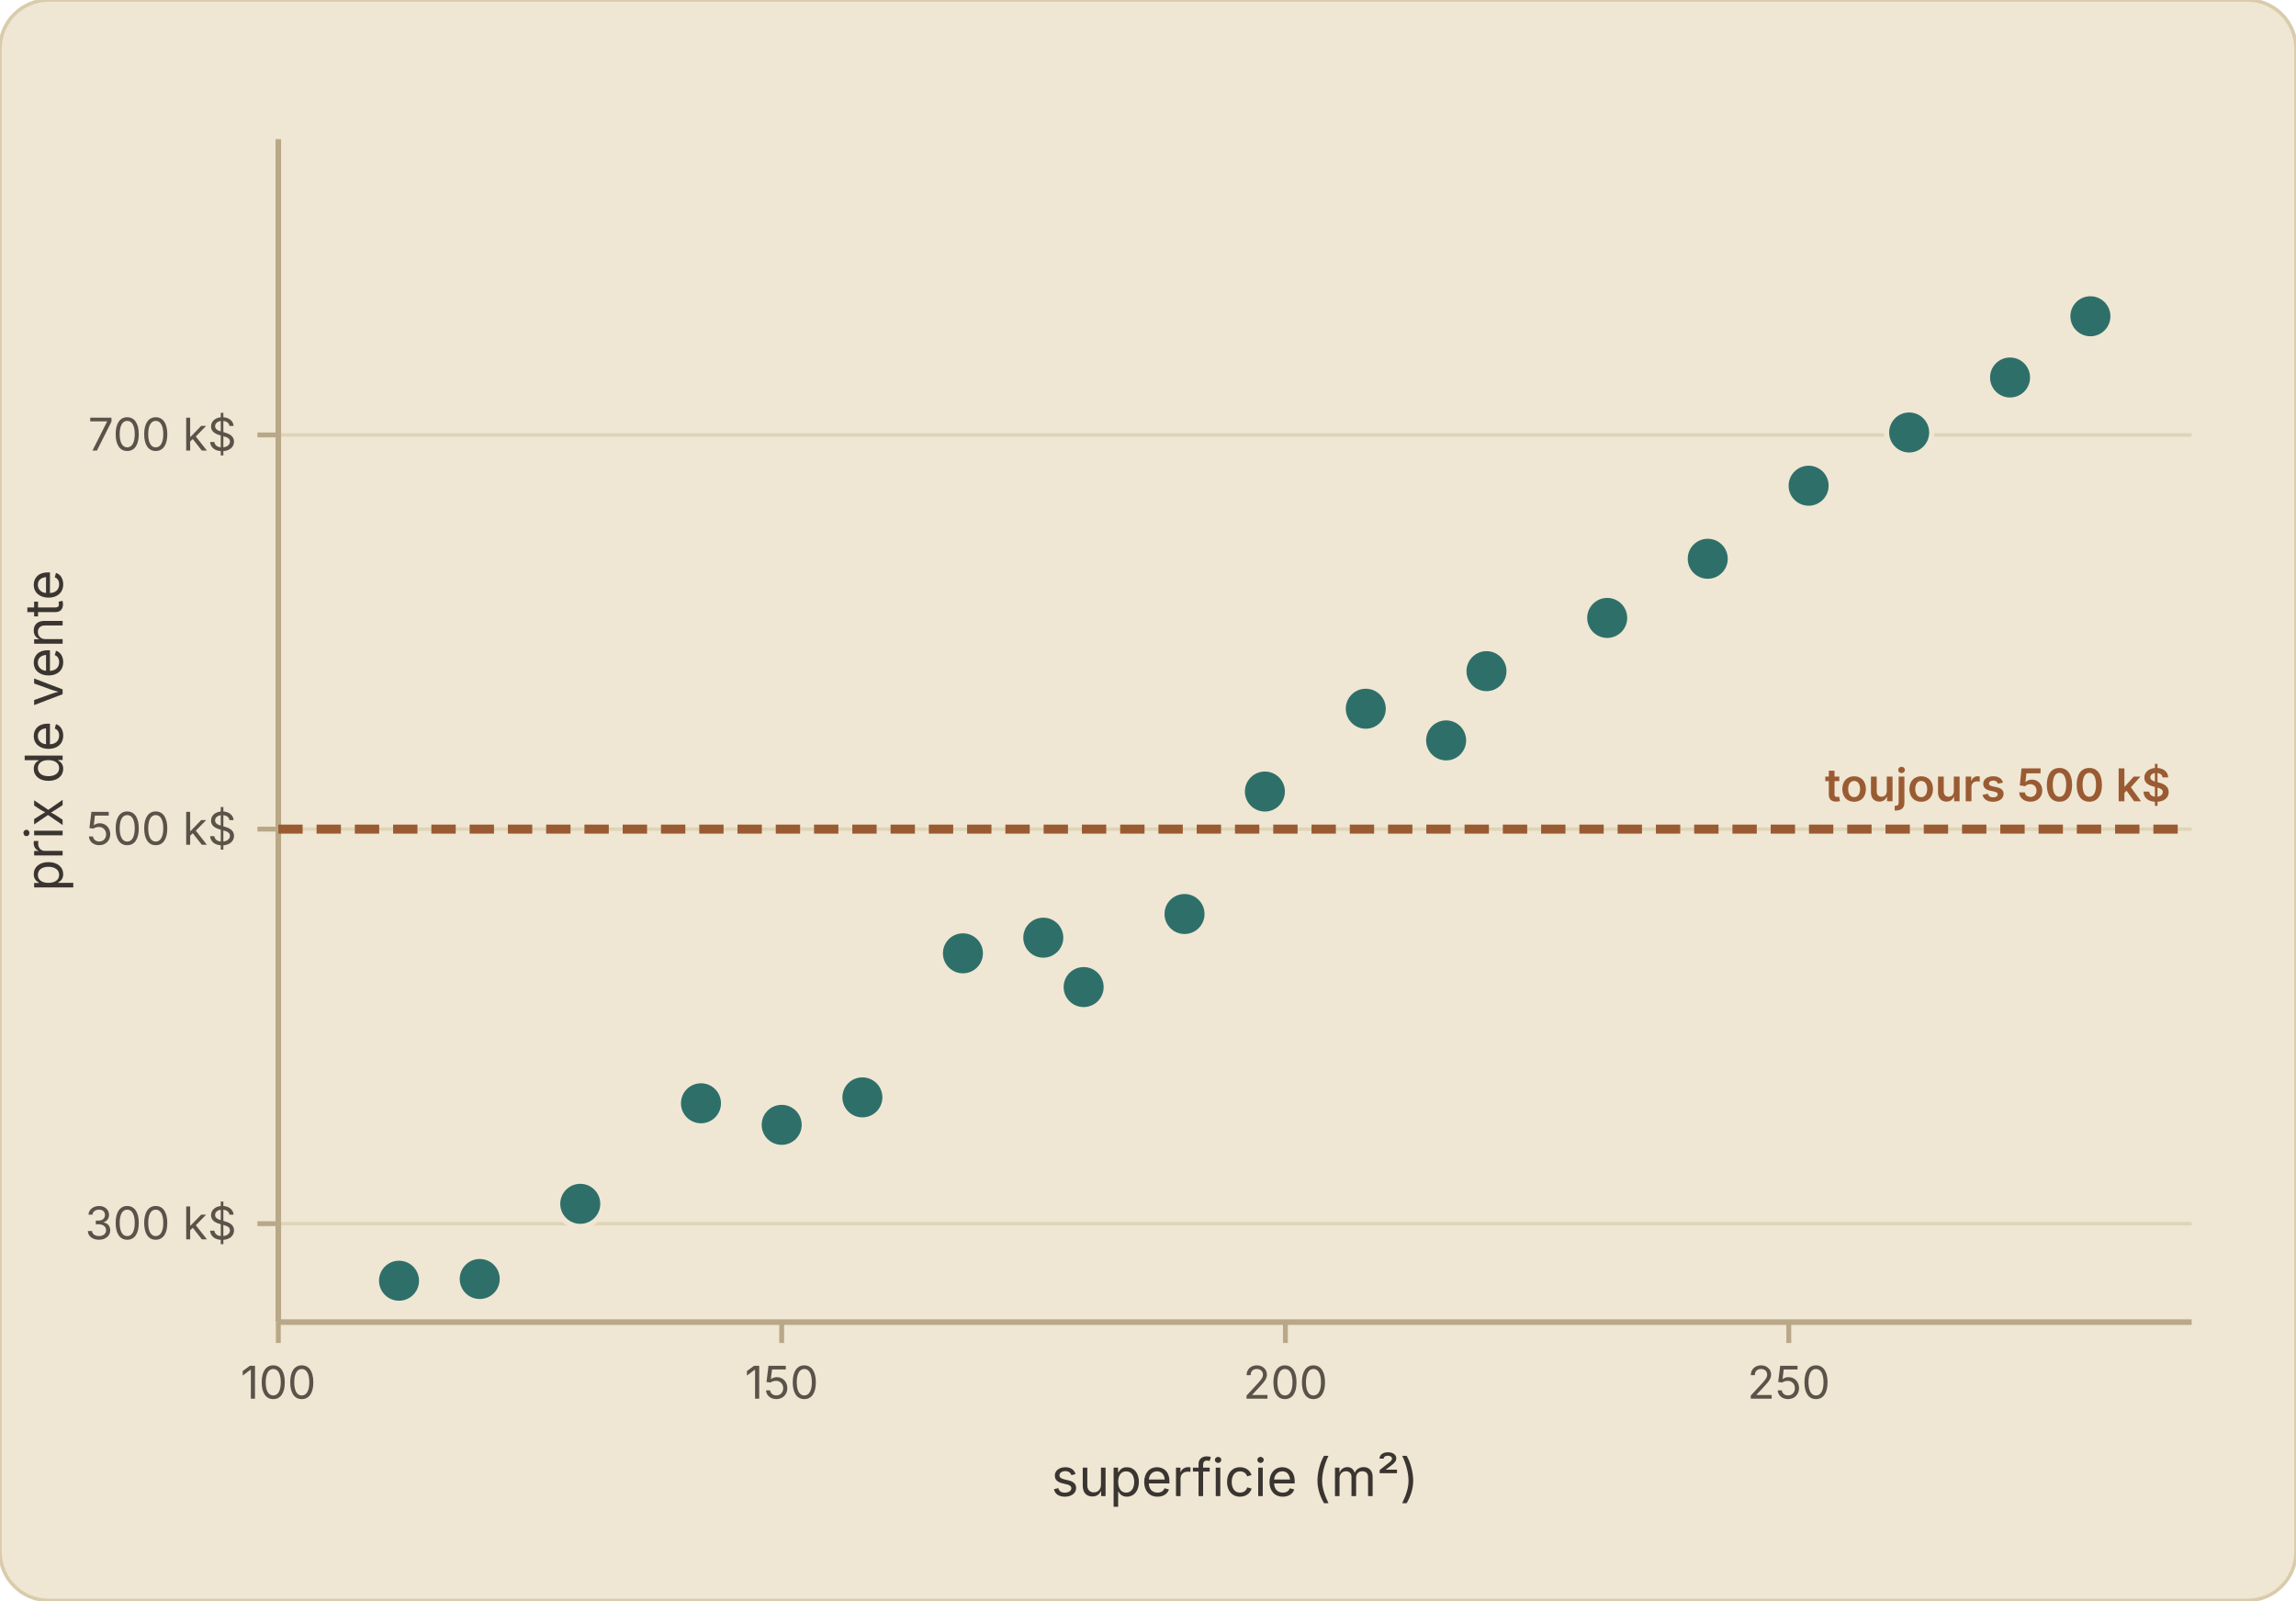
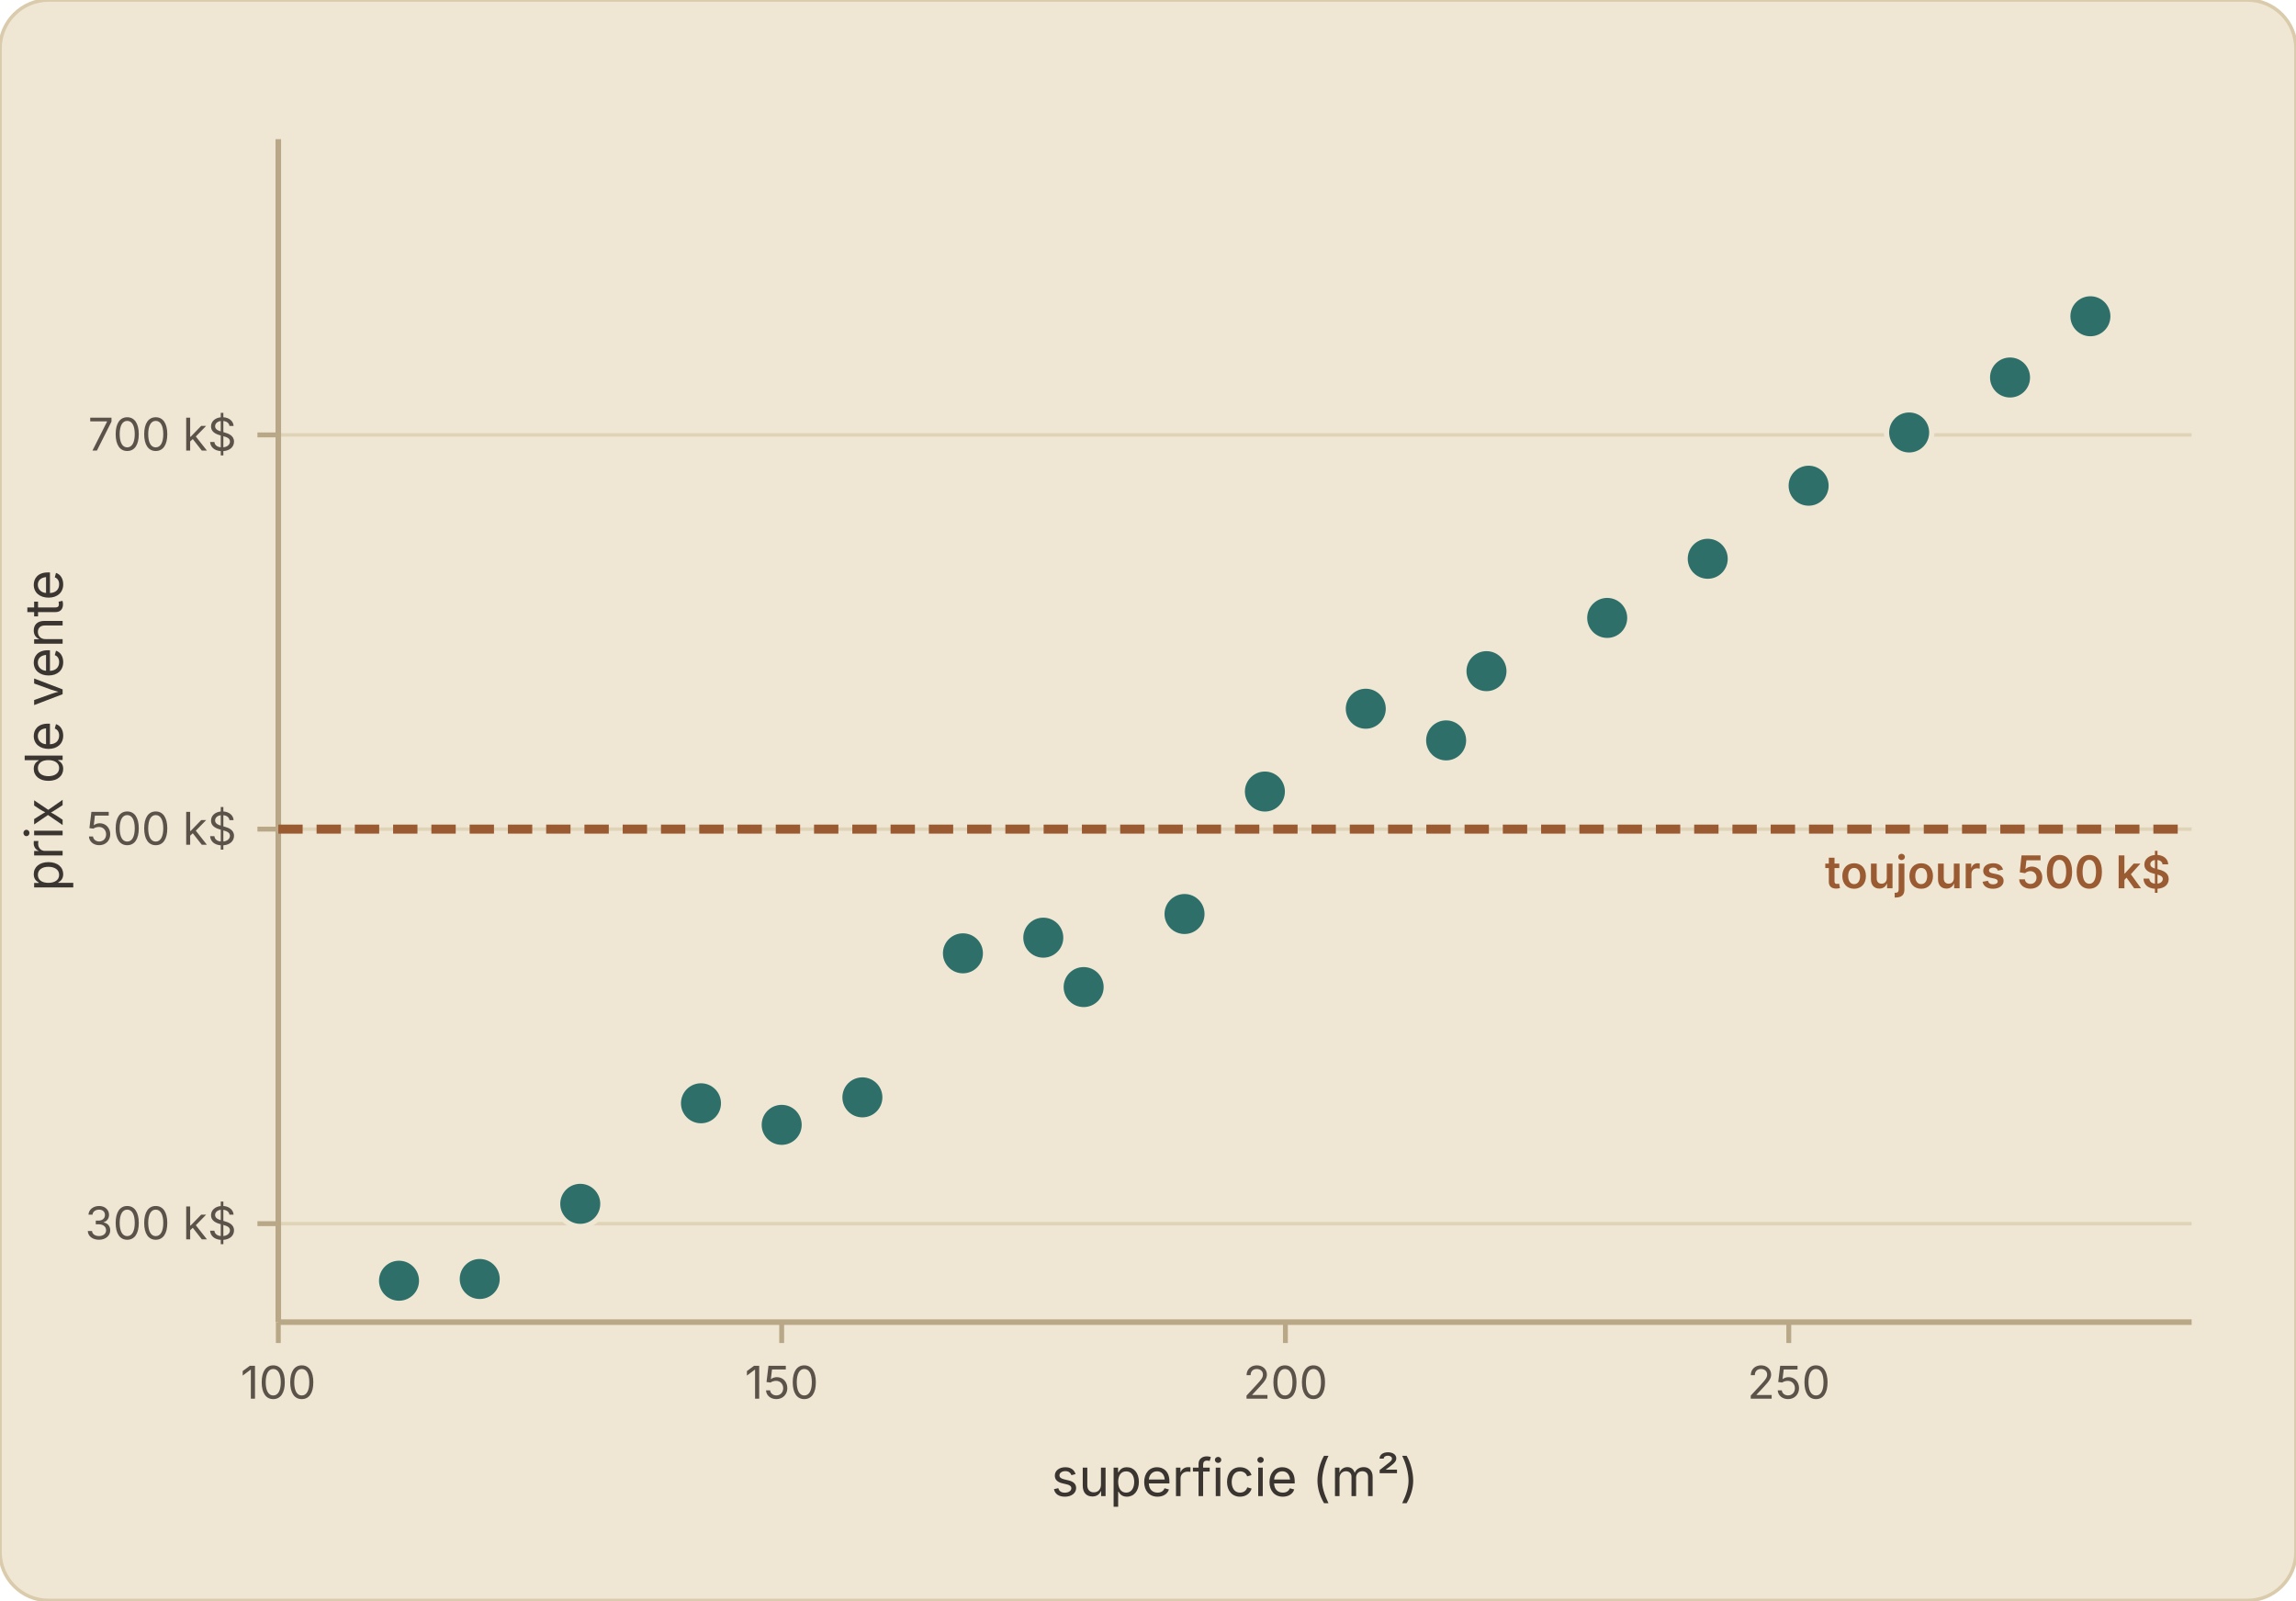
<svg xmlns="http://www.w3.org/2000/svg" viewBox="0 0 660 460" role="img" font-family="system-ui, -apple-system, sans-serif">
  <rect x="0" y="0" width="660" height="460" rx="14" fill="#efe7d3" stroke="#d9cbac" />
  <g stroke="#e0d4b8" stroke-width="1">
    <line x1="80" y1="351.7" x2="630" y2="351.7" />
    <line x1="80" y1="238.3" x2="630" y2="238.3" />
    <line x1="80" y1="125" x2="630" y2="125" />
  </g>
  <g stroke="#b8a888" stroke-width="1.6">
    <line x1="80" y1="40" x2="80" y2="380" />
    <line x1="80" y1="380" x2="630" y2="380" />
  </g>
  <g stroke="#b8a888" stroke-width="1.4">
    <line x1="80" y1="380" x2="80" y2="386" />
    <line x1="224.7" y1="380" x2="224.7" y2="386" />
    <line x1="369.5" y1="380" x2="369.5" y2="386" />
    <line x1="514.2" y1="380" x2="514.2" y2="386" />
  </g>
  <g font-size="13" fill="#5b5249" text-anchor="middle">
    <text x="80" y="402">100</text>
    <text x="224.7" y="402">150</text>
    <text x="369.5" y="402">200</text>
    <text x="514.2" y="402">250</text>
    <text x="355" y="430" font-size="15" fill="#3a3531">superficie (m²)</text>
  </g>
  <g stroke="#b8a888" stroke-width="1.4">
    <line x1="74" y1="351.7" x2="80" y2="351.7" />
    <line x1="74" y1="238.3" x2="80" y2="238.3" />
    <line x1="74" y1="125" x2="80" y2="125" />
  </g>
  <g font-size="13" fill="#5b5249" text-anchor="end">
    <text x="68" y="356.2">300 k$</text>
    <text x="68" y="242.8">500 k$</text>
    <text x="68" y="129.5">700 k$</text>
  </g>
  <text x="18" y="210" font-size="15" fill="#3a3531" text-anchor="middle" transform="rotate(-90 18 210)">prix de vente</text>
  <line x1="80" y1="238.3" x2="630" y2="238.3" stroke="#9a5b33" stroke-width="2.6" stroke-dasharray="7 4" />
-   <text x="624" y="230.3" font-size="13" fill="#9a5b33" text-anchor="end" font-weight="600">toujours 500 k$</text>
+   <text x="624" y="255.3" font-size="13" fill="#9a5b33" text-anchor="end" font-weight="600">toujours 500 k$</text>
  <g fill="#2f6f6a" stroke="#efe7d3" stroke-width="1.5">
    <circle cx="114.7" cy="368.1" r="6.5" />
    <circle cx="137.9" cy="367.6" r="6.5" />
    <circle cx="166.8" cy="346.0" r="6.5" />
    <circle cx="201.5" cy="317.1" r="6.5" />
    <circle cx="224.7" cy="323.3" r="6.5" />
    <circle cx="247.9" cy="315.4" r="6.5" />
    <circle cx="276.8" cy="274.0" r="6.5" />
    <circle cx="299.9" cy="269.5" r="6.5" />
    <circle cx="311.5" cy="283.7" r="6.5" />
    <circle cx="340.5" cy="262.7" r="6.5" />
    <circle cx="363.6" cy="227.5" r="6.5" />
    <circle cx="392.6" cy="203.7" r="6.5" />
    <circle cx="415.7" cy="212.8" r="6.5" />
    <circle cx="427.3" cy="192.9" r="6.5" />
    <circle cx="462.0" cy="177.6" r="6.5" />
    <circle cx="490.9" cy="160.6" r="6.5" />
    <circle cx="519.9" cy="139.6" r="6.5" />
    <circle cx="548.8" cy="124.3" r="6.5" />
    <circle cx="577.8" cy="108.5" r="6.5" />
    <circle cx="600.9" cy="90.9" r="6.5" />
  </g>
</svg>
